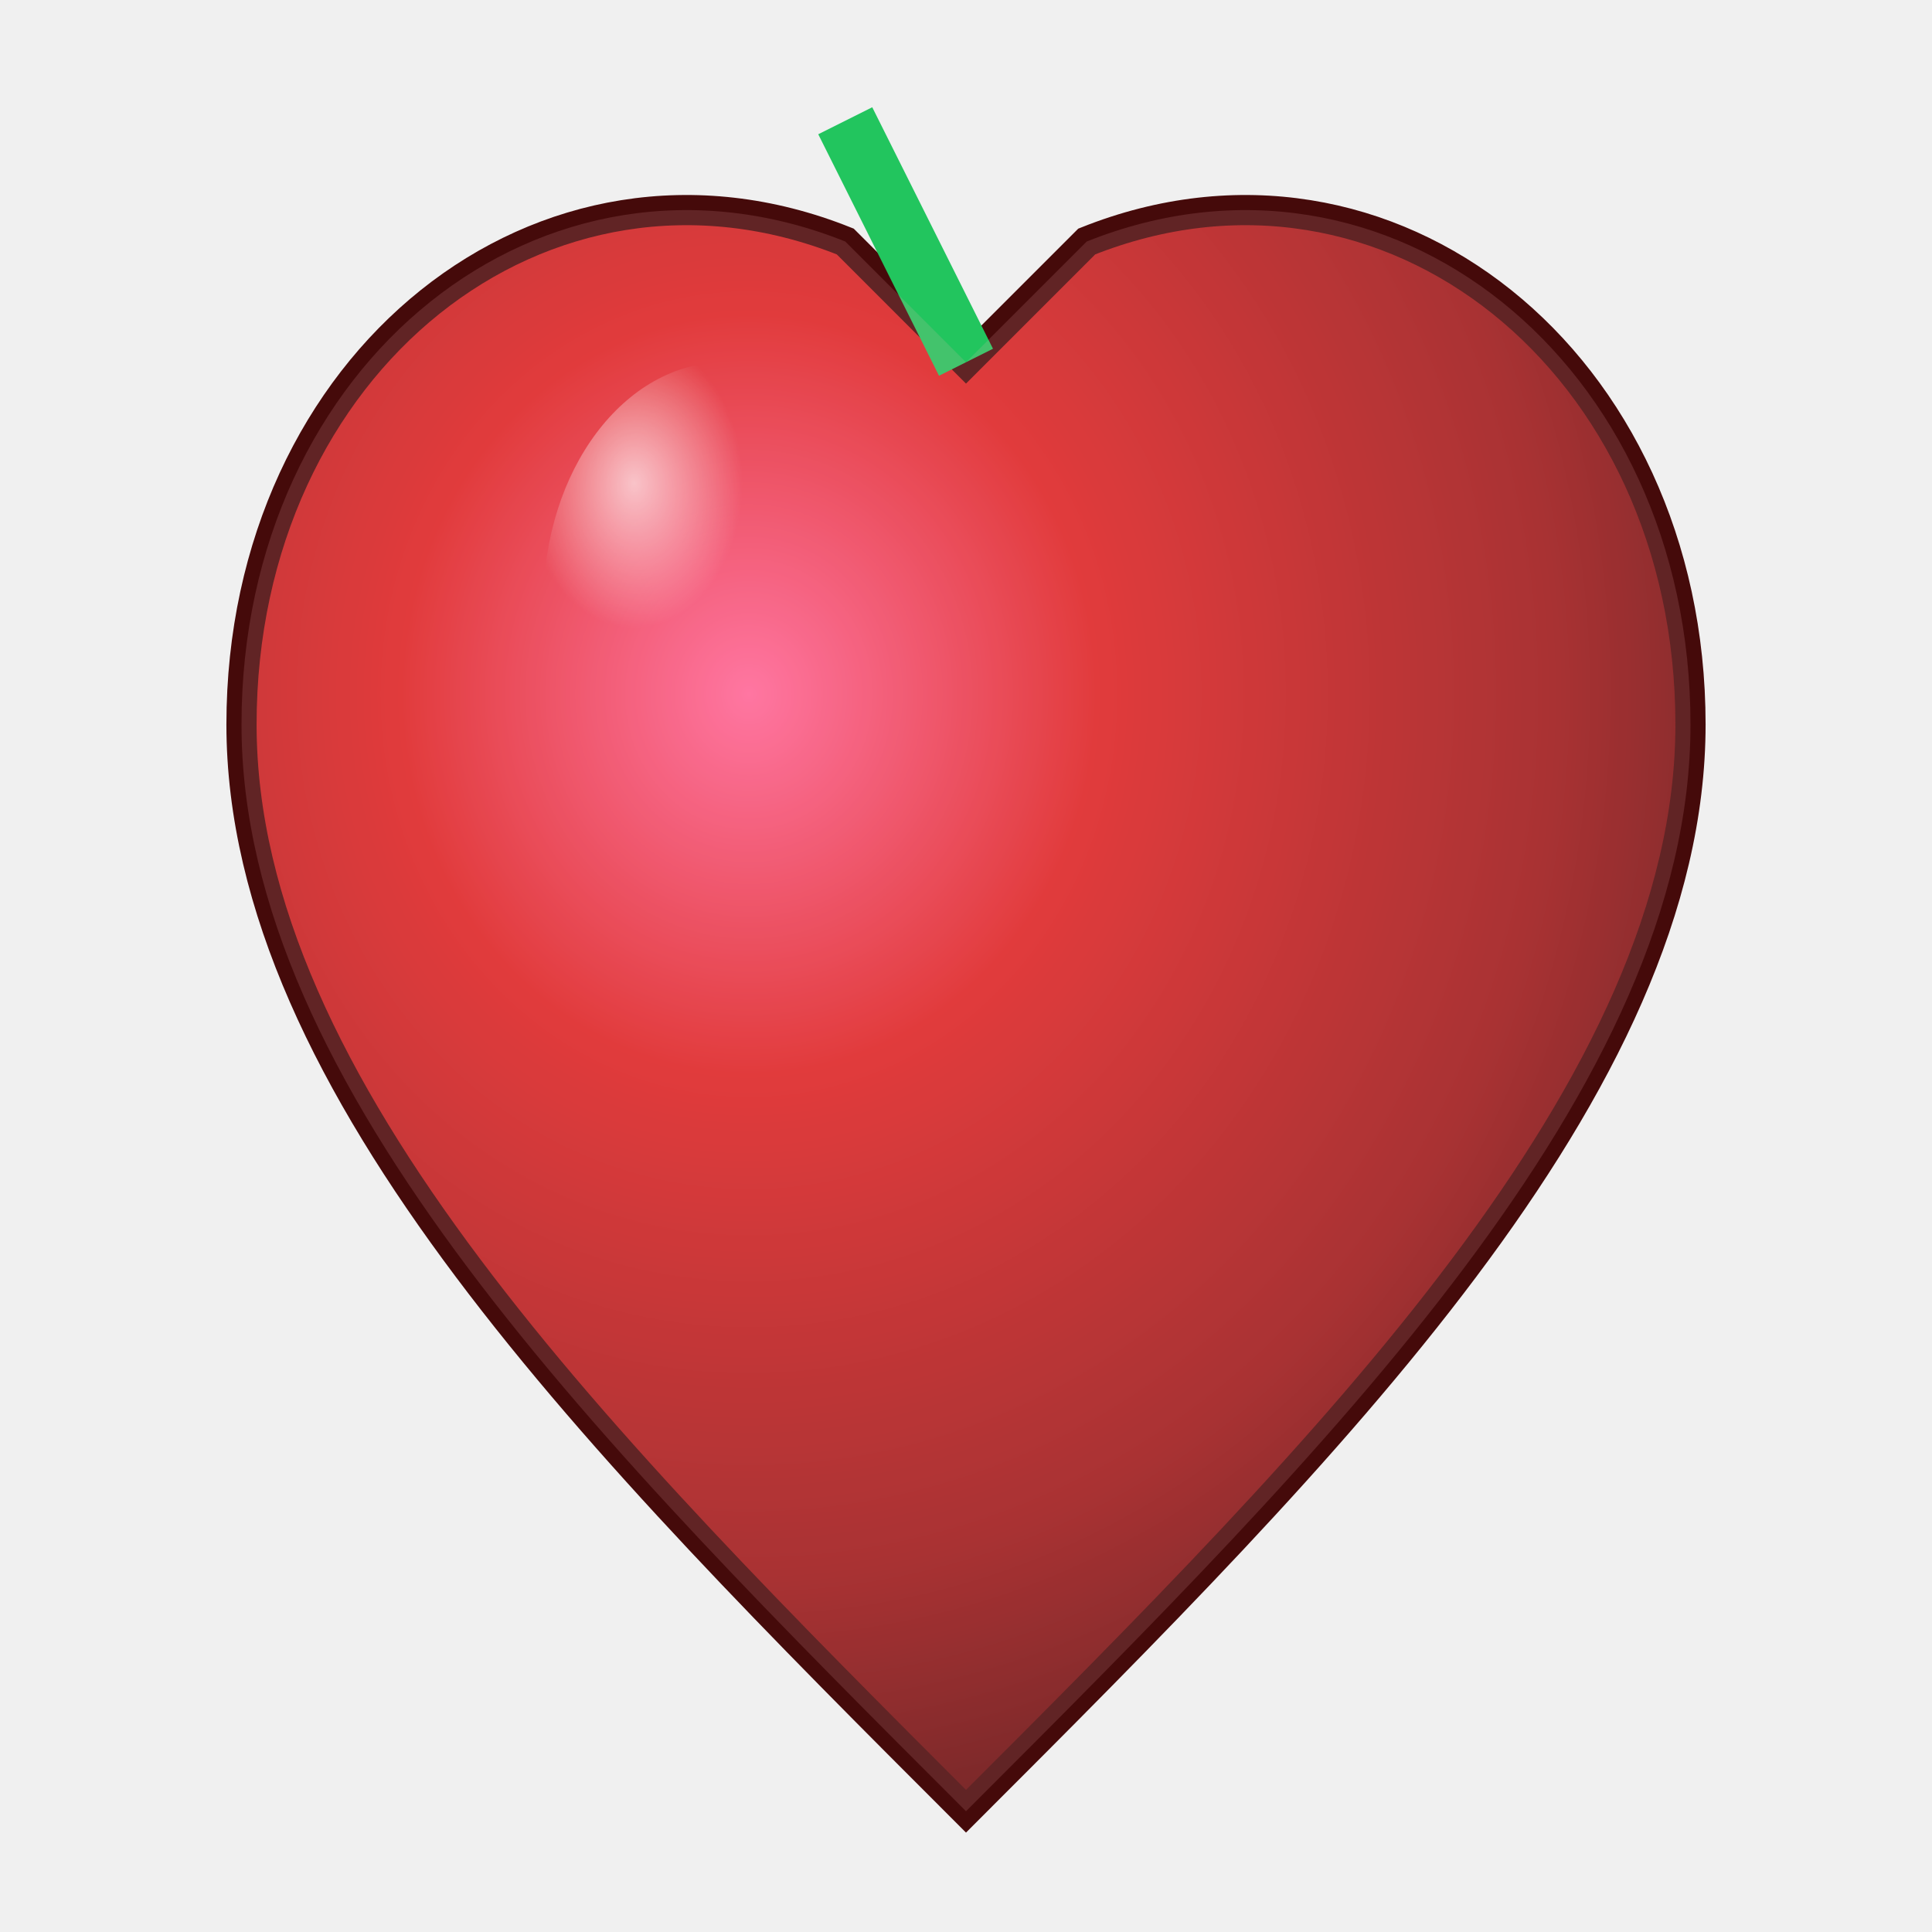
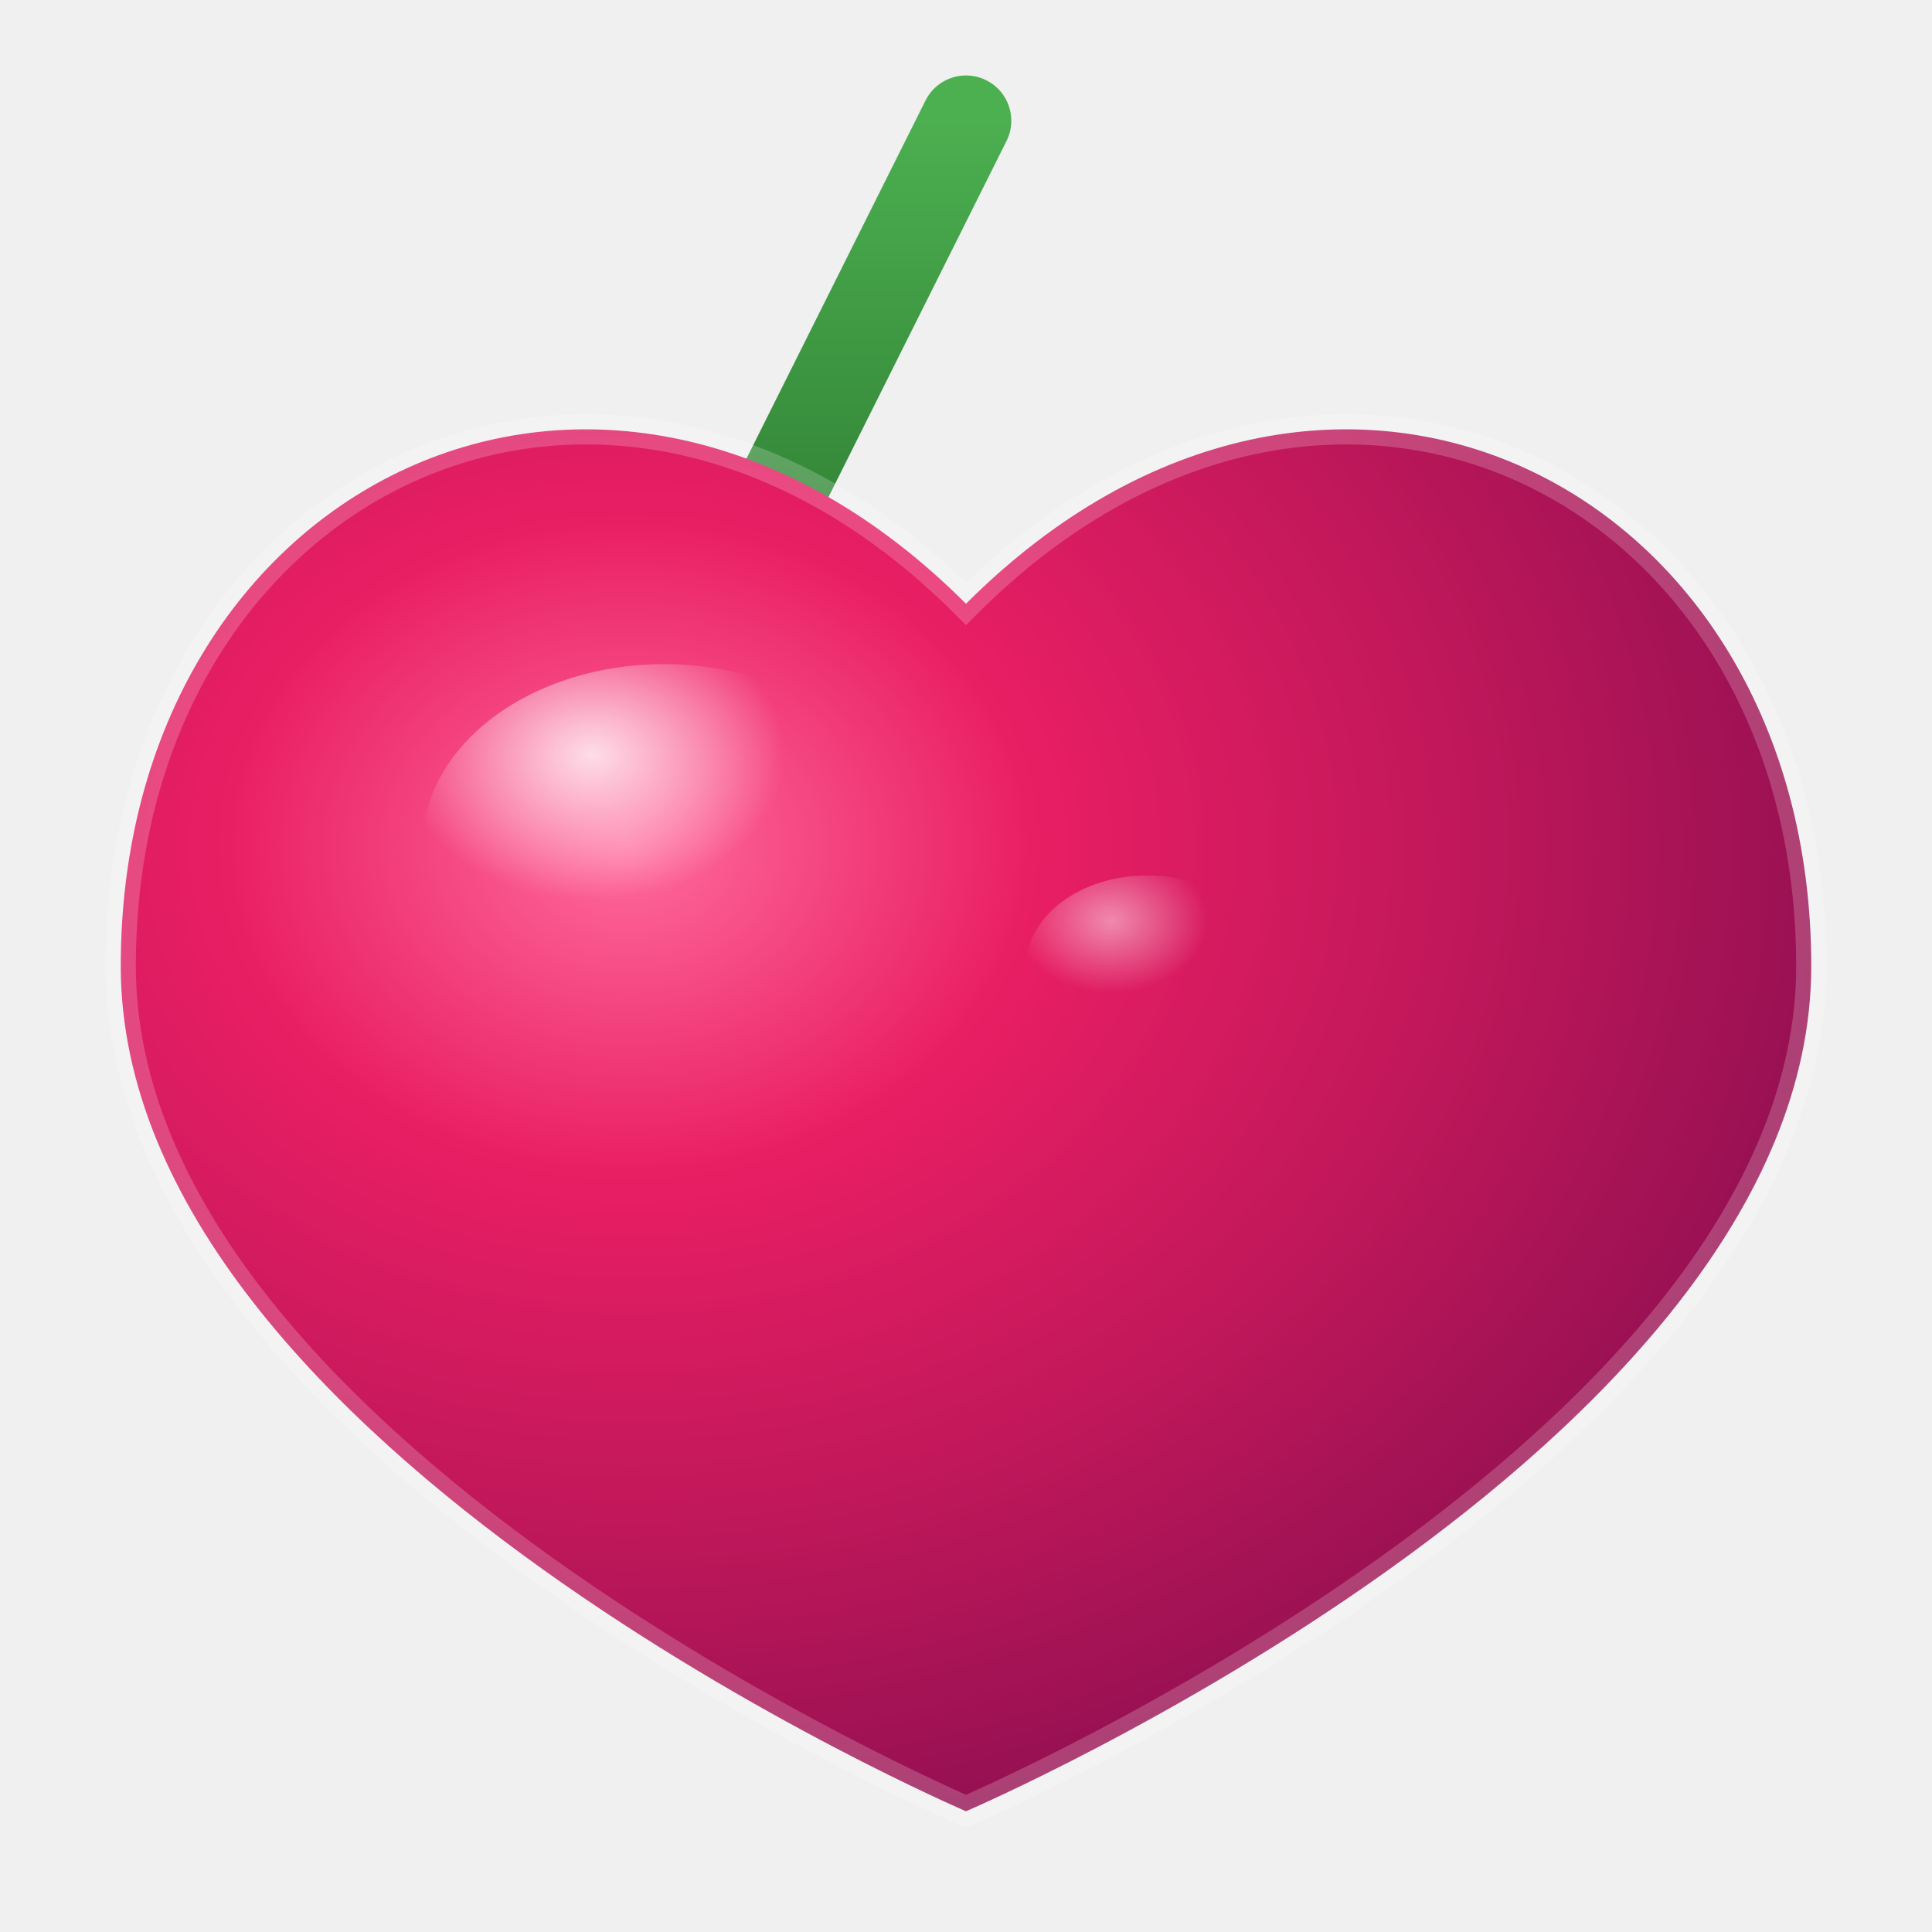
<svg xmlns="http://www.w3.org/2000/svg" width="64" height="64" viewBox="0 0 64 64">
  <defs>
-     <radialGradient id="cherryGrad" cx="0.35" cy="0.3" r="0.8">
+     <radialGradient id="cherryGradient" cx="0.3" cy="0.3" r="0.8">
      <stop offset="0%" stop-color="#FF6B9D" />
-       <stop offset="30%" stop-color="#DC2626" />
-       <stop offset="70%" stop-color="#991B1B" />
-       <stop offset="100%" stop-color="#450A0A" />
+       <stop offset="30%" stop-color="#E91E63" />
+       <stop offset="60%" stop-color="#C2185B" />
+       <stop offset="100%" stop-color="#880E4F" />
    </radialGradient>
-     <radialGradient id="highlight" cx="0.25" cy="0.25" r="0.3">
-       <stop offset="0%" stop-color="#FFFFFF" stop-opacity="0.7" />
+     <linearGradient id="stemGradient" x1="0%" y1="0%" x2="0%" y2="100%">
+       <stop offset="0%" stop-color="#4CAF50" />
+       <stop offset="100%" stop-color="#2E7D32" />
+     </linearGradient>
+     <radialGradient id="cherryHighlight" cx="0.35" cy="0.25" r="0.4">
+       <stop offset="0%" stop-color="#FFFFFF" stop-opacity="0.8" />
      <stop offset="100%" stop-color="#FFFFFF" stop-opacity="0" />
    </radialGradient>
  </defs>
-   <path d="M32 60 C20 48 8 36 8 24 C8 12 18 4 28 8 C30 10 32 12 32 12 C32 12 34 10 36 8 C46 4 56 12 56 24 C56 36 44 48 32 60 Z" fill="url(#cherryGrad)" stroke="#450A0A" stroke-width="1" />
-   <path d="M32 12 Q30 8 28 4" stroke="#22C55E" stroke-width="2" fill="none" />
-   <ellipse cx="24" cy="20" rx="6" ry="8" fill="url(#highlight)" />
-   <path d="M32 60 C20 48 8 36 8 24 C8 12 18 4 28 8 C30 10 32 12 32 12 C32 12 34 10 36 8 C46 4 56 12 56 24 C56 36 44 48 32 60 Z" fill="#FFB3BA" opacity="0.15" />
+   <path d="M32 4 Q30 8 28 12 Q26 16 24 20" stroke="url(#stemGradient)" stroke-width="3" fill="none" stroke-linecap="round" />
+   <path d="M32 20             C20 8, 4 16, 4 32             C4 48, 32 60, 32 60             C32 60, 60 48, 60 32             C60 16, 44 8, 32 20 Z" fill="url(#cherryGradient)" />
+   <ellipse cx="22" cy="28" rx="8" ry="6" fill="url(#cherryHighlight)" />
+   <ellipse cx="38" cy="32" rx="4" ry="3" fill="url(#cherryHighlight)" opacity="0.6" />
+   <path d="M32 20             C20 8, 4 16, 4 32             C4 48, 32 60, 32 60             C32 60, 60 48, 60 32             C60 16, 44 8, 32 20 Z" fill="none" stroke="#FFFFFF" stroke-width="1" opacity="0.2" />
</svg>
